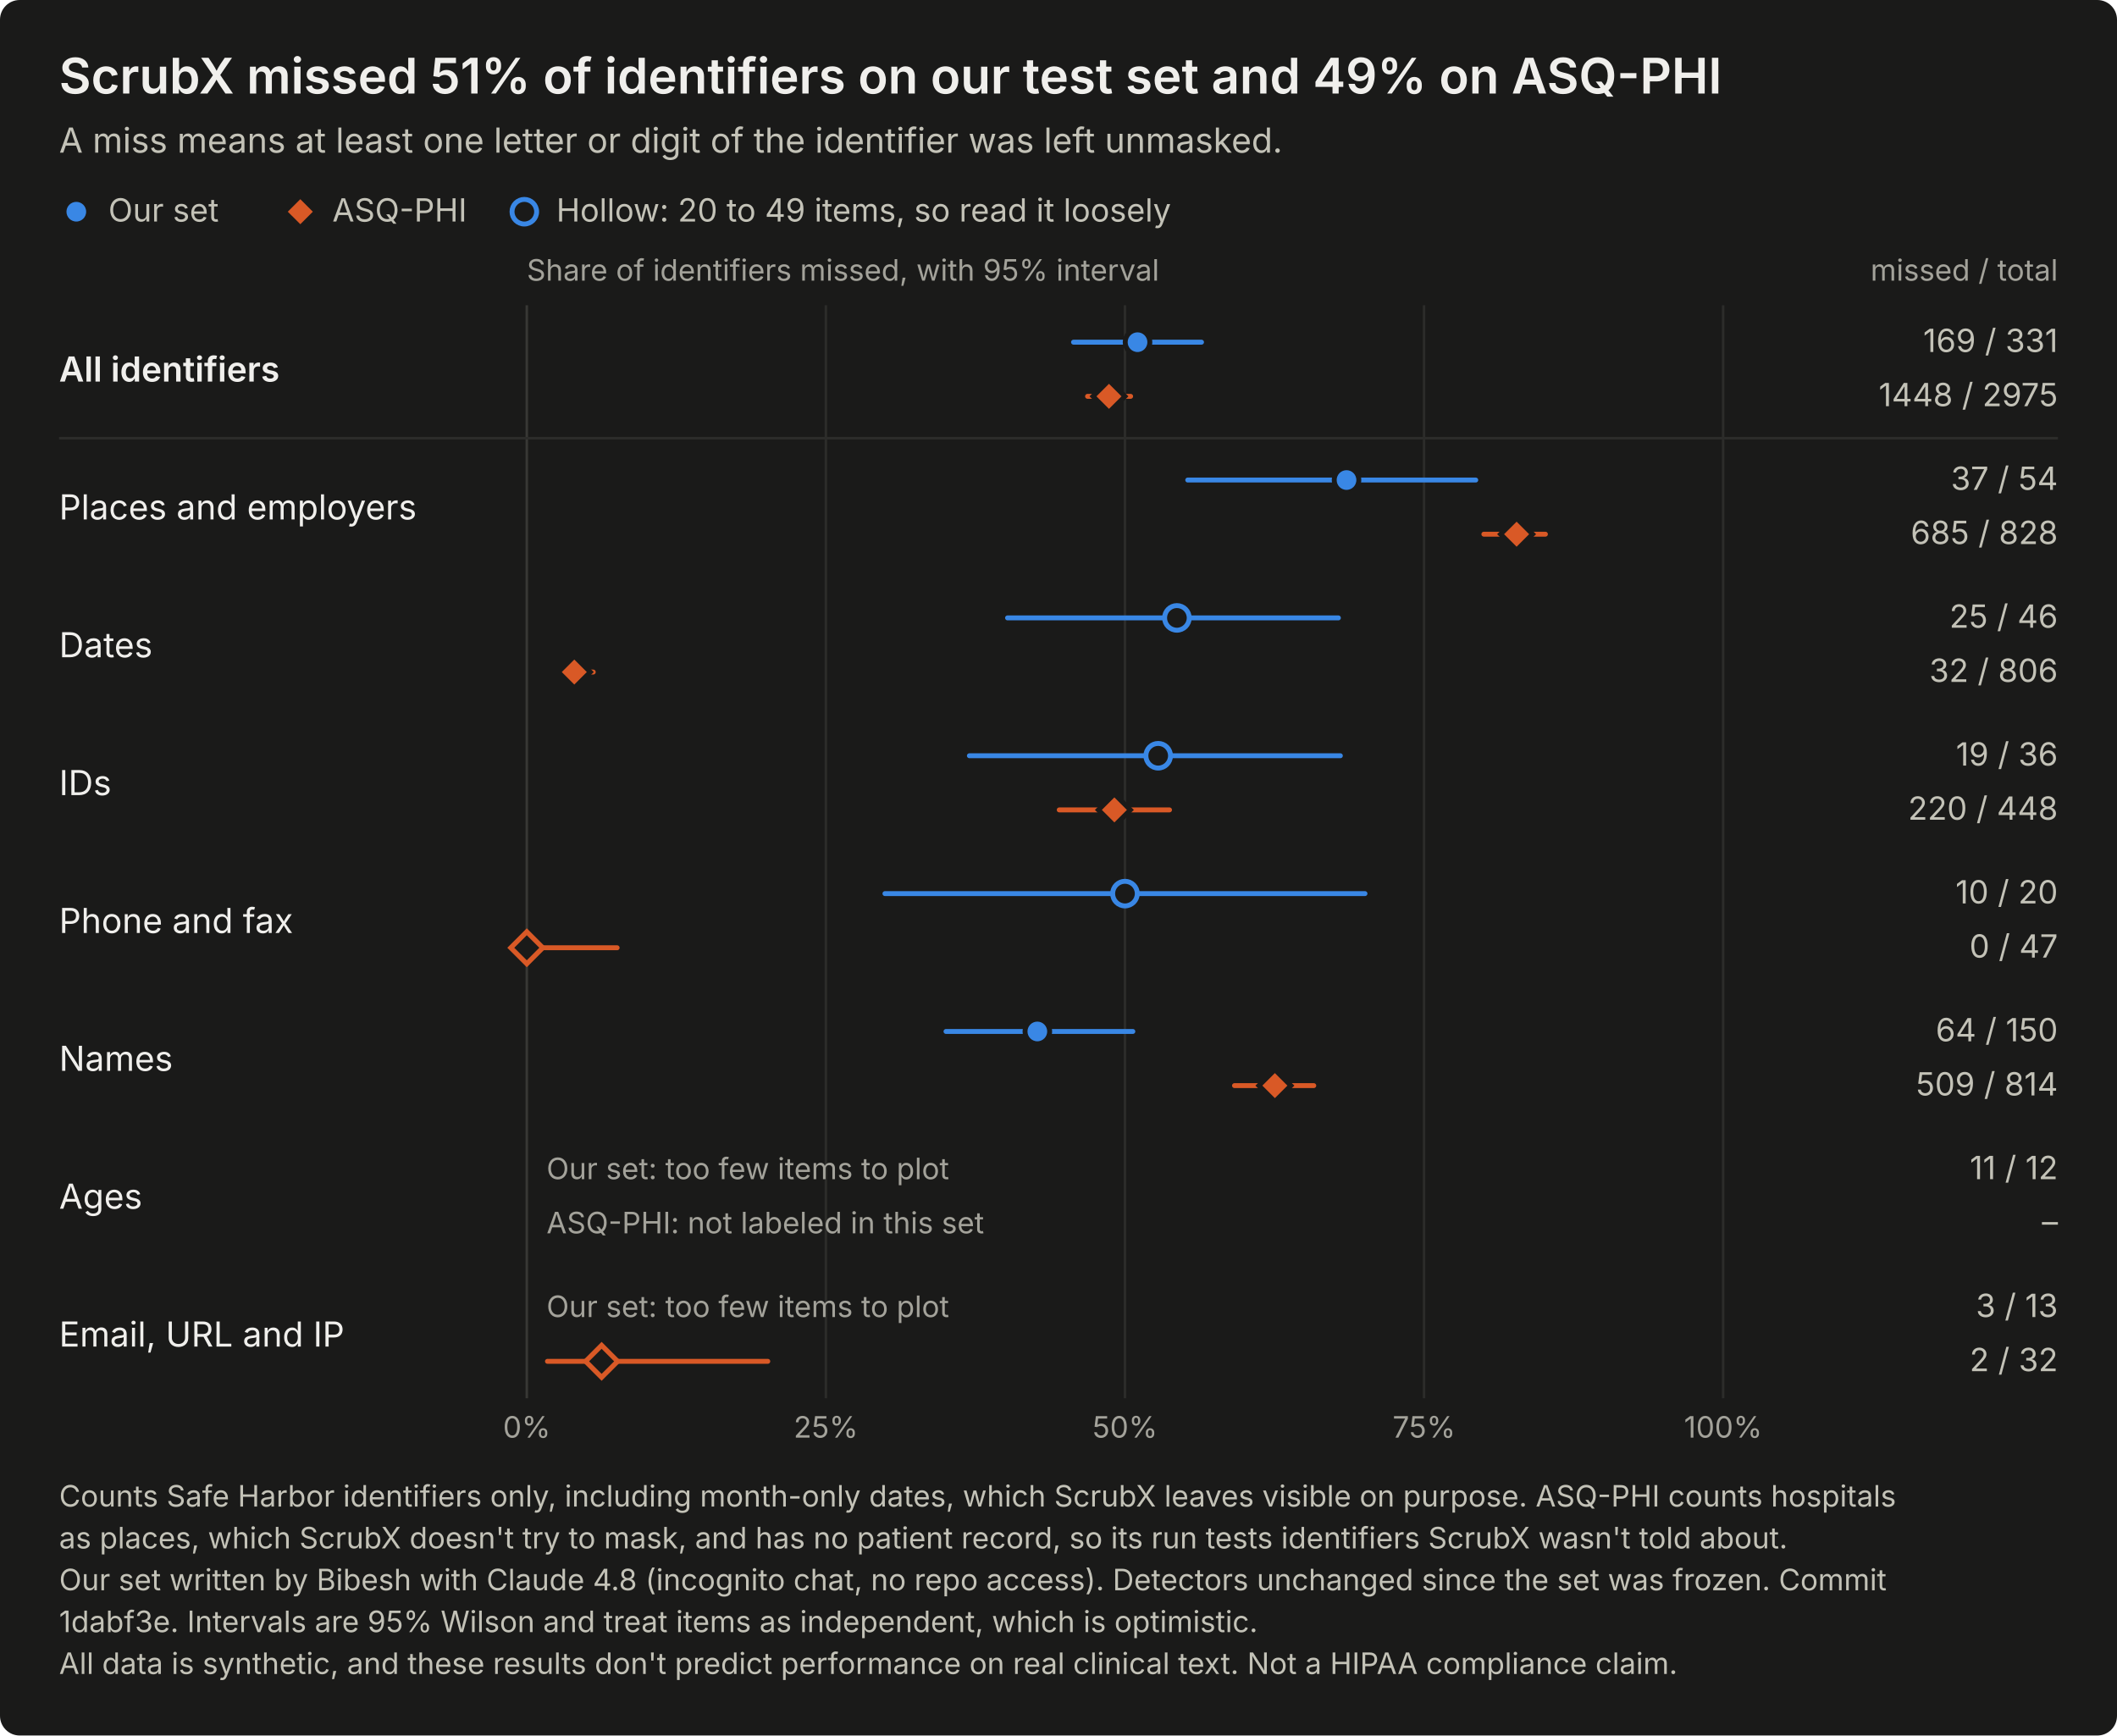
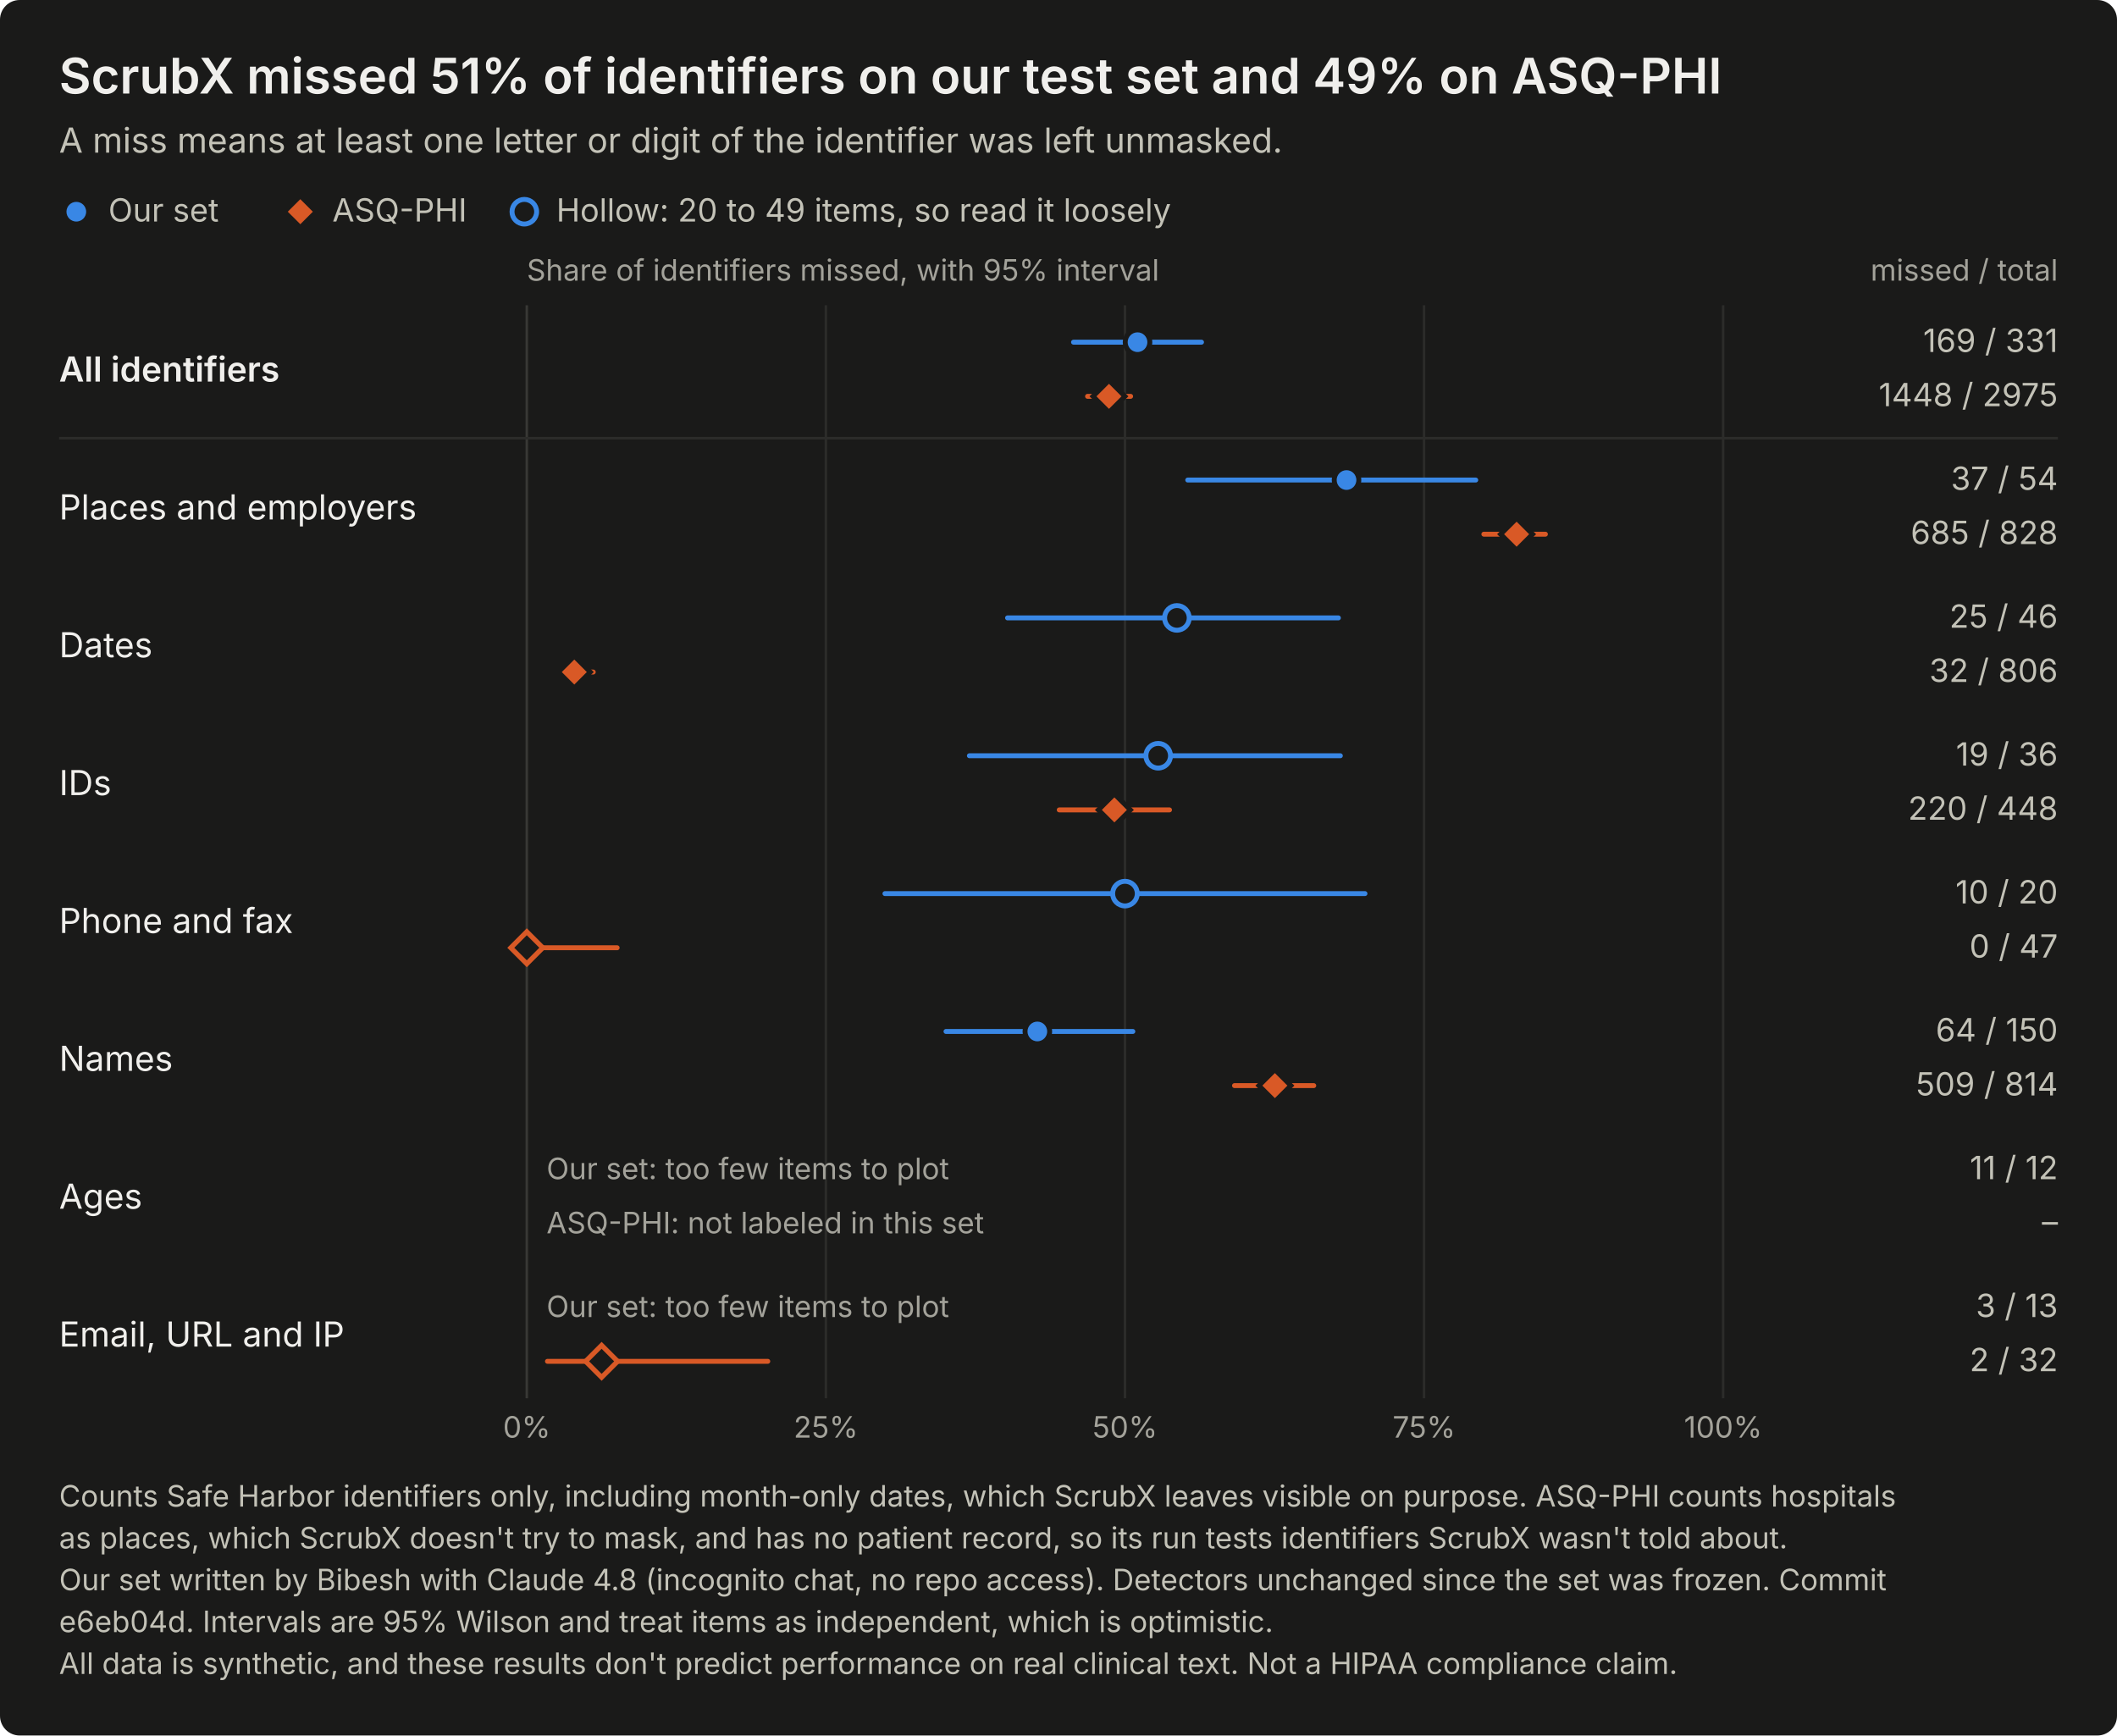
<svg xmlns="http://www.w3.org/2000/svg" viewBox="0 0 860 705" width="860" height="705" role="img" aria-labelledby="phi-by-group-title phi-by-group-desc" font-family="system-ui,-apple-system,'Segoe UI',sans-serif">
  <rect width="860" height="705" rx="8" fill="#1a1a19" />
  <text x="24" y="38" font-size="20" fill="#f0efec" font-weight="600">ScrubX missed 51% of identifiers on our test set and 49% on ASQ-PHI</text>
  <text x="24" y="62" font-size="14" fill="#c3c2b7">A miss means at least one letter or digit of the identifier was left unmasked.</text>
  <circle cx="31" cy="86" r="5" fill="#3987e5" stroke="#1a1a19" stroke-width="2" />
  <text x="44" y="90" font-size="13" fill="#c3c2b7">Our set</text>
  <path d="M122 79.5L128.5 86L122 92.5L115.5 86Z" fill="#d95926" stroke="#1a1a19" stroke-width="2" />
  <text x="135" y="90" font-size="13" fill="#c3c2b7">ASQ-PHI</text>
  <circle cx="213" cy="86" r="5" fill="#1a1a19" stroke="#3987e5" stroke-width="2" />
  <text x="226" y="90" font-size="13" fill="#c3c2b7">Hollow: 20 to 49 items, so read it loosely</text>
  <text x="214" y="114" font-size="12" fill="#a3a29a">Share of identifiers missed, with 95% interval</text>
  <text x="836" y="114" font-size="12" fill="#a3a29a" text-anchor="end">missed / total</text>
  <line x1="214" x2="214" y1="124" y2="568" stroke="#383835" />
  <text x="214" y="584" font-size="12" fill="#a3a29a" text-anchor="middle" style="font-variant-numeric:tabular-nums">0%</text>
  <line x1="335.5" x2="335.5" y1="124" y2="568" stroke="#2c2c2a" />
  <text x="335.5" y="584" font-size="12" fill="#a3a29a" text-anchor="middle" style="font-variant-numeric:tabular-nums">25%</text>
  <line x1="457" x2="457" y1="124" y2="568" stroke="#2c2c2a" />
  <text x="457" y="584" font-size="12" fill="#a3a29a" text-anchor="middle" style="font-variant-numeric:tabular-nums">50%</text>
  <line x1="578.5" x2="578.5" y1="124" y2="568" stroke="#2c2c2a" />
  <text x="578.5" y="584" font-size="12" fill="#a3a29a" text-anchor="middle" style="font-variant-numeric:tabular-nums">75%</text>
  <line x1="700" x2="700" y1="124" y2="568" stroke="#2c2c2a" />
  <text x="700" y="584" font-size="12" fill="#a3a29a" text-anchor="middle" style="font-variant-numeric:tabular-nums">100%</text>
  <text x="24" y="155" font-size="14" fill="#f0efec" font-weight="600">All identifiers</text>
  <line x1="436.1" x2="488.1" y1="139" y2="139" stroke="#3987e5" stroke-width="2" stroke-linecap="round" />
  <circle cx="462.1" cy="139" r="5" fill="#3987e5" stroke="#1a1a19" stroke-width="2" />
  <text x="836" y="143" font-size="13" fill="#c3c2b7" text-anchor="end" style="font-variant-numeric:tabular-nums">169 / 331</text>
  <line x1="441.8" x2="459.3" y1="161" y2="161" stroke="#d95926" stroke-width="2" stroke-linecap="round" />
  <path d="M450.5 154.5L457 161L450.5 167.5L444 161Z" fill="#d95926" stroke="#1a1a19" stroke-width="2" />
  <text x="836" y="165" font-size="13" fill="#c3c2b7" text-anchor="end" style="font-variant-numeric:tabular-nums">1448 / 2975</text>
  <line x1="24" x2="836" y1="178" y2="178" stroke="#2c2c2a" />
  <text x="24" y="211" font-size="14" fill="#f0efec">Places and employers</text>
  <line x1="482.5" x2="599.5" y1="195" y2="195" stroke="#3987e5" stroke-width="2" stroke-linecap="round" />
  <circle cx="547" cy="195" r="5" fill="#3987e5" stroke="#1a1a19" stroke-width="2" />
  <text x="836" y="199" font-size="13" fill="#c3c2b7" text-anchor="end" style="font-variant-numeric:tabular-nums">37 / 54</text>
  <line x1="602.8" x2="627.8" y1="217" y2="217" stroke="#d95926" stroke-width="2" stroke-linecap="round" />
  <path d="M616.1 210.5L622.6 217L616.1 223.5L609.6 217Z" fill="#d95926" stroke="#1a1a19" stroke-width="2" />
  <text x="836" y="221" font-size="13" fill="#c3c2b7" text-anchor="end" style="font-variant-numeric:tabular-nums">685 / 828</text>
  <text x="24" y="267" font-size="14" fill="#f0efec">Dates</text>
  <line x1="409.3" x2="543.7" y1="251" y2="251" stroke="#3987e5" stroke-width="2" stroke-linecap="round" />
  <circle cx="478.1" cy="251" r="5" fill="#1a1a19" stroke="#3987e5" stroke-width="2" />
  <text x="836" y="255" font-size="13" fill="#c3c2b7" text-anchor="end" style="font-variant-numeric:tabular-nums">25 / 46</text>
  <line x1="227.7" x2="241.0" y1="273" y2="273" stroke="#d95926" stroke-width="2" stroke-linecap="round" />
  <path d="M233.3 266.5L239.8 273L233.3 279.5L226.8 273Z" fill="#d95926" stroke="#1a1a19" stroke-width="2" />
  <text x="836" y="277" font-size="13" fill="#c3c2b7" text-anchor="end" style="font-variant-numeric:tabular-nums">32 / 806</text>
  <text x="24" y="323" font-size="14" fill="#f0efec">IDs</text>
  <line x1="393.8" x2="544.5" y1="307" y2="307" stroke="#3987e5" stroke-width="2" stroke-linecap="round" />
  <circle cx="470.5" cy="307" r="5" fill="#1a1a19" stroke="#3987e5" stroke-width="2" />
  <text x="836" y="311" font-size="13" fill="#c3c2b7" text-anchor="end" style="font-variant-numeric:tabular-nums">19 / 36</text>
  <line x1="430.3" x2="475.1" y1="329" y2="329" stroke="#d95926" stroke-width="2" stroke-linecap="round" />
  <path d="M452.7 322.5L459.2 329L452.7 335.5L446.2 329Z" fill="#d95926" stroke="#1a1a19" stroke-width="2" />
  <text x="836" y="333" font-size="13" fill="#c3c2b7" text-anchor="end" style="font-variant-numeric:tabular-nums">220 / 448</text>
  <text x="24" y="379" font-size="14" fill="#f0efec">Phone and fax</text>
  <line x1="359.5" x2="554.5" y1="363" y2="363" stroke="#3987e5" stroke-width="2" stroke-linecap="round" />
  <circle cx="457" cy="363" r="5" fill="#1a1a19" stroke="#3987e5" stroke-width="2" />
  <text x="836" y="367" font-size="13" fill="#c3c2b7" text-anchor="end" style="font-variant-numeric:tabular-nums">10 / 20</text>
  <line x1="214.0" x2="250.7" y1="385" y2="385" stroke="#d95926" stroke-width="2" stroke-linecap="round" />
  <path d="M214 378.5L220.5 385L214 391.5L207.5 385Z" fill="#1a1a19" stroke="#d95926" stroke-width="2" />
  <text x="836" y="389" font-size="13" fill="#c3c2b7" text-anchor="end" style="font-variant-numeric:tabular-nums">0 / 47</text>
  <text x="24" y="435" font-size="14" fill="#f0efec">Names</text>
  <line x1="384.3" x2="460.2" y1="419" y2="419" stroke="#3987e5" stroke-width="2" stroke-linecap="round" />
  <circle cx="421.4" cy="419" r="5" fill="#3987e5" stroke="#1a1a19" stroke-width="2" />
  <text x="836" y="423" font-size="13" fill="#c3c2b7" text-anchor="end" style="font-variant-numeric:tabular-nums">64 / 150</text>
  <line x1="501.5" x2="533.7" y1="441" y2="441" stroke="#d95926" stroke-width="2" stroke-linecap="round" />
  <path d="M517.9 434.5L524.4 441L517.9 447.5L511.4 441Z" fill="#d95926" stroke="#1a1a19" stroke-width="2" />
  <text x="836" y="445" font-size="13" fill="#c3c2b7" text-anchor="end" style="font-variant-numeric:tabular-nums">509 / 814</text>
  <text x="24" y="491" font-size="14" fill="#f0efec">Ages</text>
  <text x="222" y="479" font-size="12" fill="#a3a29a">Our set: too few items to plot</text>
  <text x="836" y="479" font-size="13" fill="#c3c2b7" text-anchor="end" style="font-variant-numeric:tabular-nums">11 / 12</text>
  <text x="222" y="501" font-size="12" fill="#a3a29a">ASQ-PHI: not labeled in this set</text>
  <text x="836" y="501" font-size="13" fill="#c3c2b7" text-anchor="end" style="font-variant-numeric:tabular-nums">–</text>
  <text x="24" y="547" font-size="14" fill="#f0efec">Email, URL and IP</text>
  <text x="222" y="535" font-size="12" fill="#a3a29a">Our set: too few items to plot</text>
  <text x="836" y="535" font-size="13" fill="#c3c2b7" text-anchor="end" style="font-variant-numeric:tabular-nums">3 / 13</text>
  <line x1="222.4" x2="311.9" y1="553" y2="553" stroke="#d95926" stroke-width="2" stroke-linecap="round" />
  <path d="M244.4 546.5L250.9 553L244.4 559.5L237.9 553Z" fill="#1a1a19" stroke="#d95926" stroke-width="2" />
  <text x="836" y="557" font-size="13" fill="#c3c2b7" text-anchor="end" style="font-variant-numeric:tabular-nums">2 / 32</text>
  <text x="24" y="612" font-size="12" fill="#c3c2b7">Counts Safe Harbor identifiers only, including month-only dates, which ScrubX leaves visible on purpose. ASQ-PHI counts hospitals</text>
  <text x="24" y="629" font-size="12" fill="#c3c2b7">as places, which ScrubX doesn't try to mask, and has no patient record, so its run tests identifiers ScrubX wasn't told about.</text>
  <text x="24" y="646" font-size="12" fill="#c3c2b7">Our set written by Bibesh with Claude 4.8 (incognito chat, no repo access). Detectors unchanged since the set was frozen. Commit</text>
-   <text x="24" y="663" font-size="12" fill="#c3c2b7">1dabf3e. Intervals are 95% Wilson and treat items as independent, which is optimistic.</text>
+   <text x="24" y="663" font-size="12" fill="#c3c2b7">e6eb04d. Intervals are 95% Wilson and treat items as independent, which is optimistic.</text>
  <text x="24" y="680" font-size="12" fill="#c3c2b7">All data is synthetic, and these results don't predict performance on real clinical text. Not a HIPAA compliance claim.</text>
</svg>
